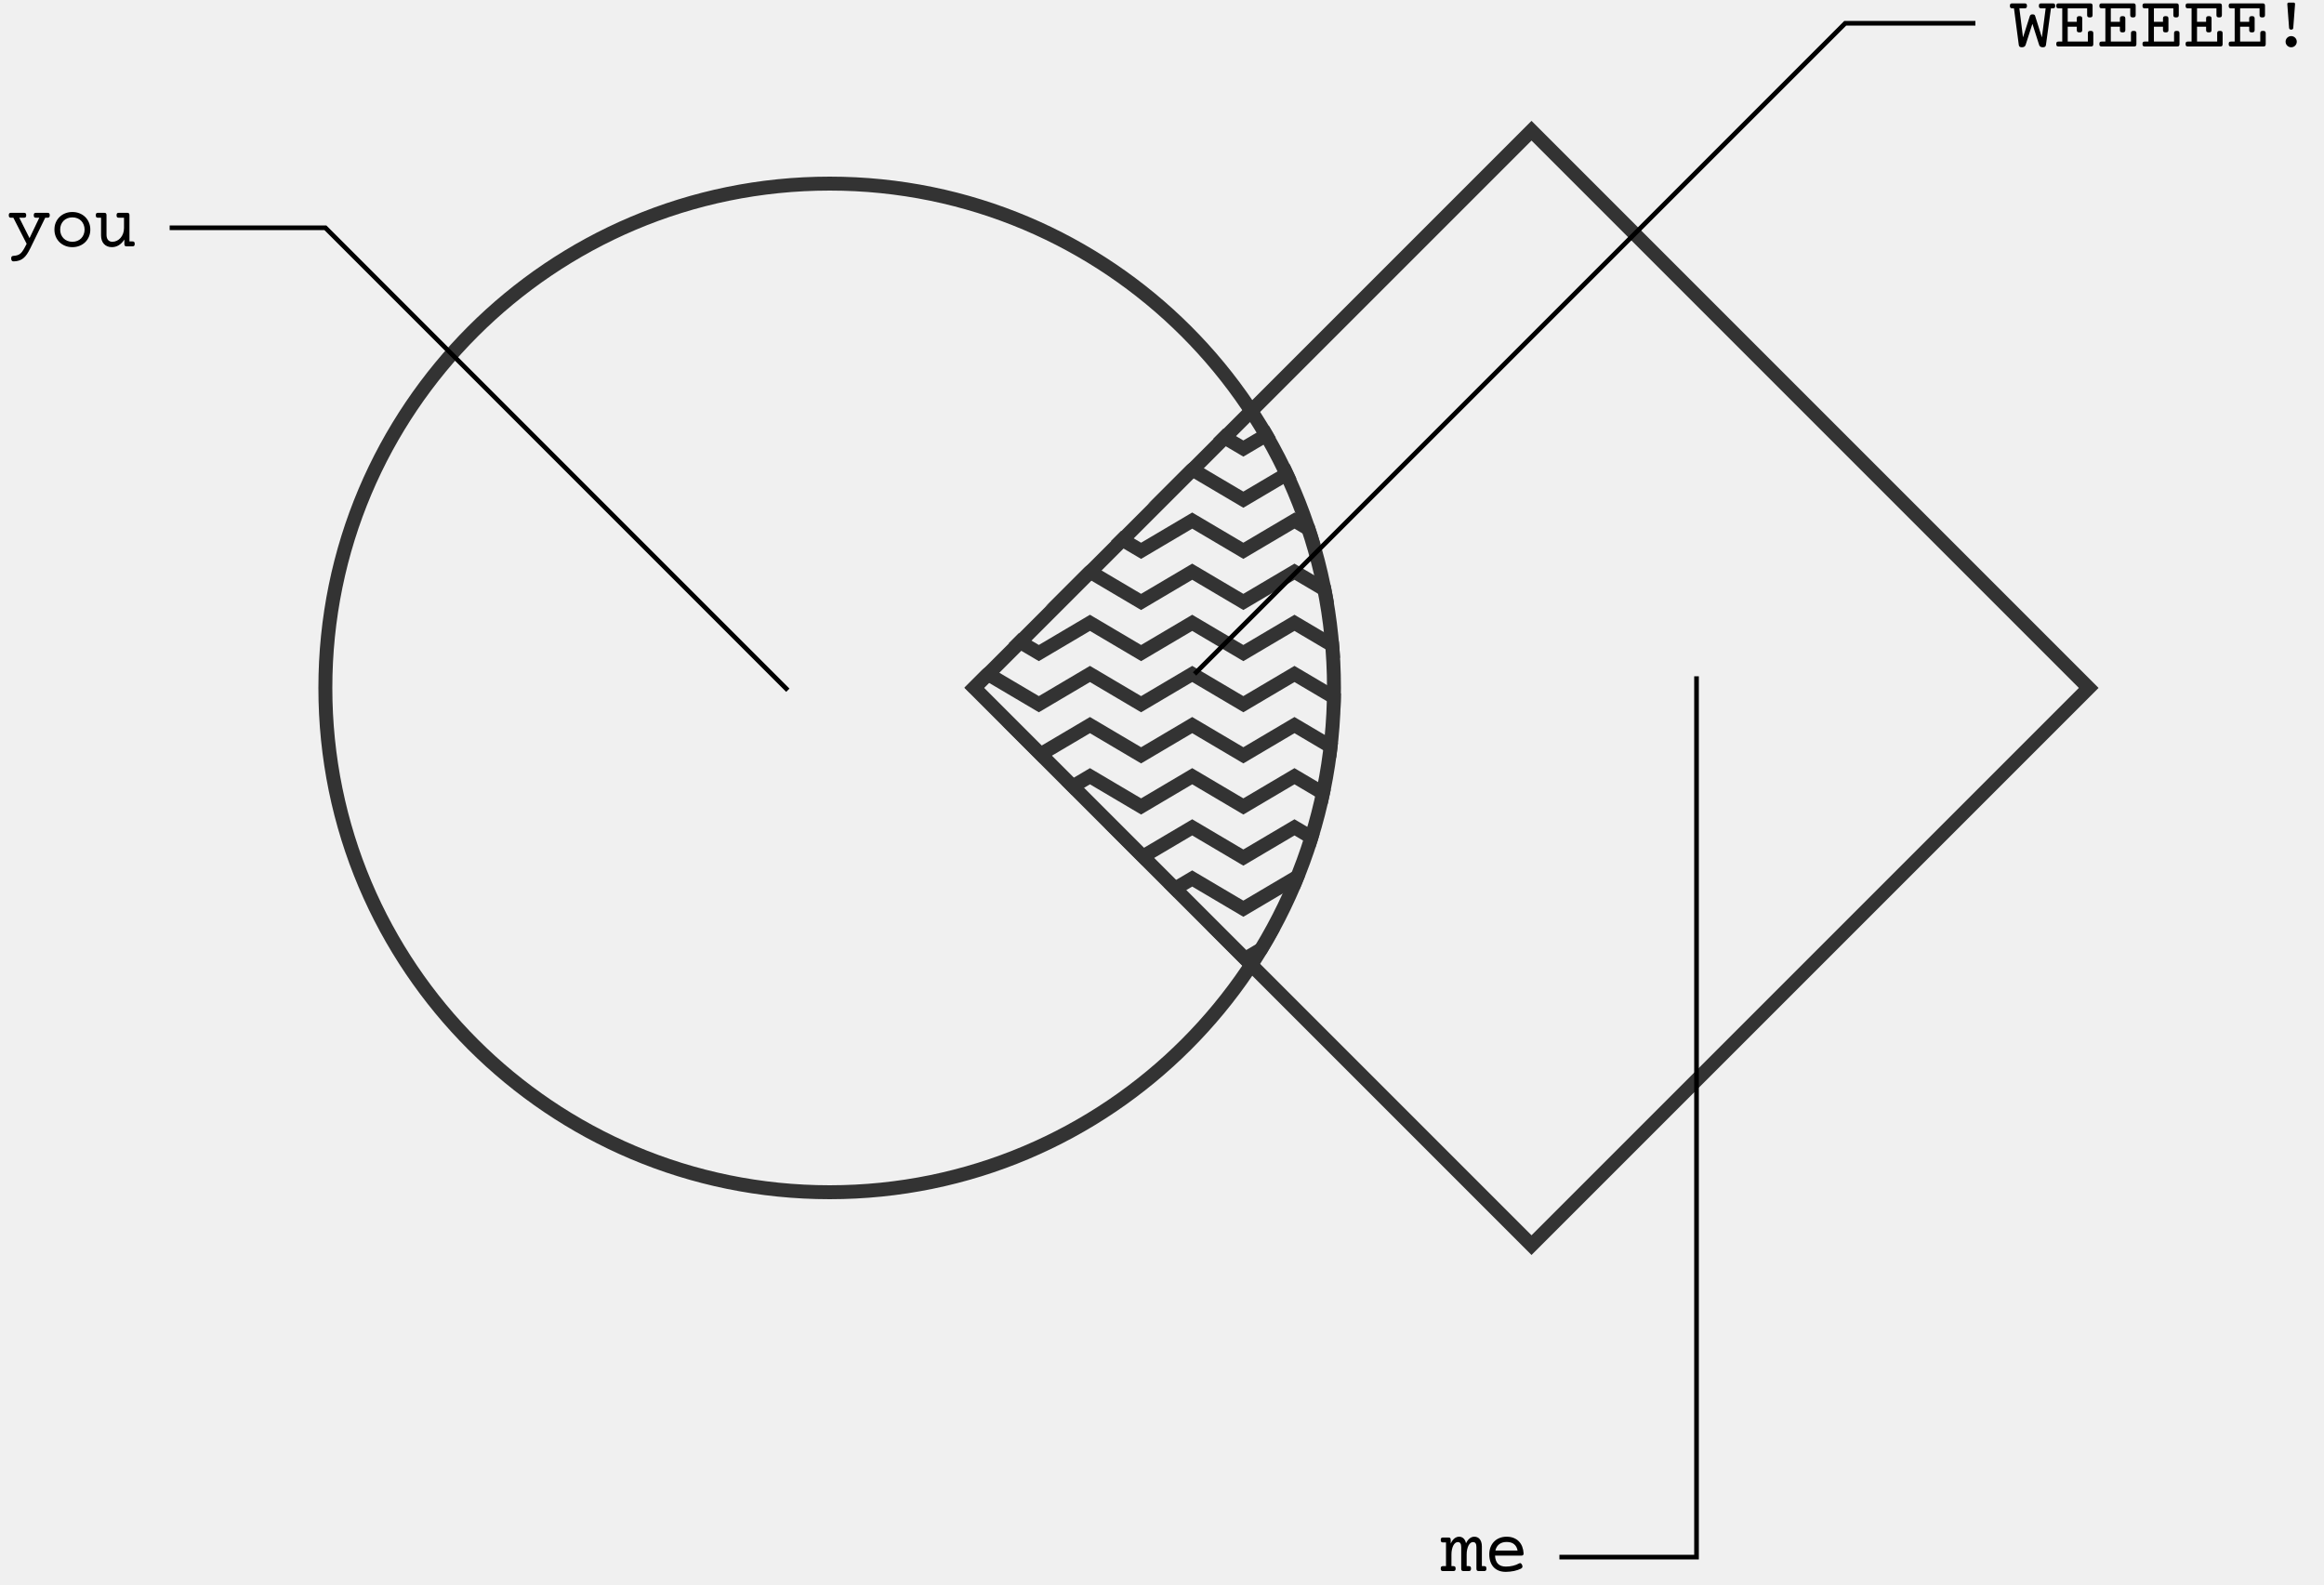
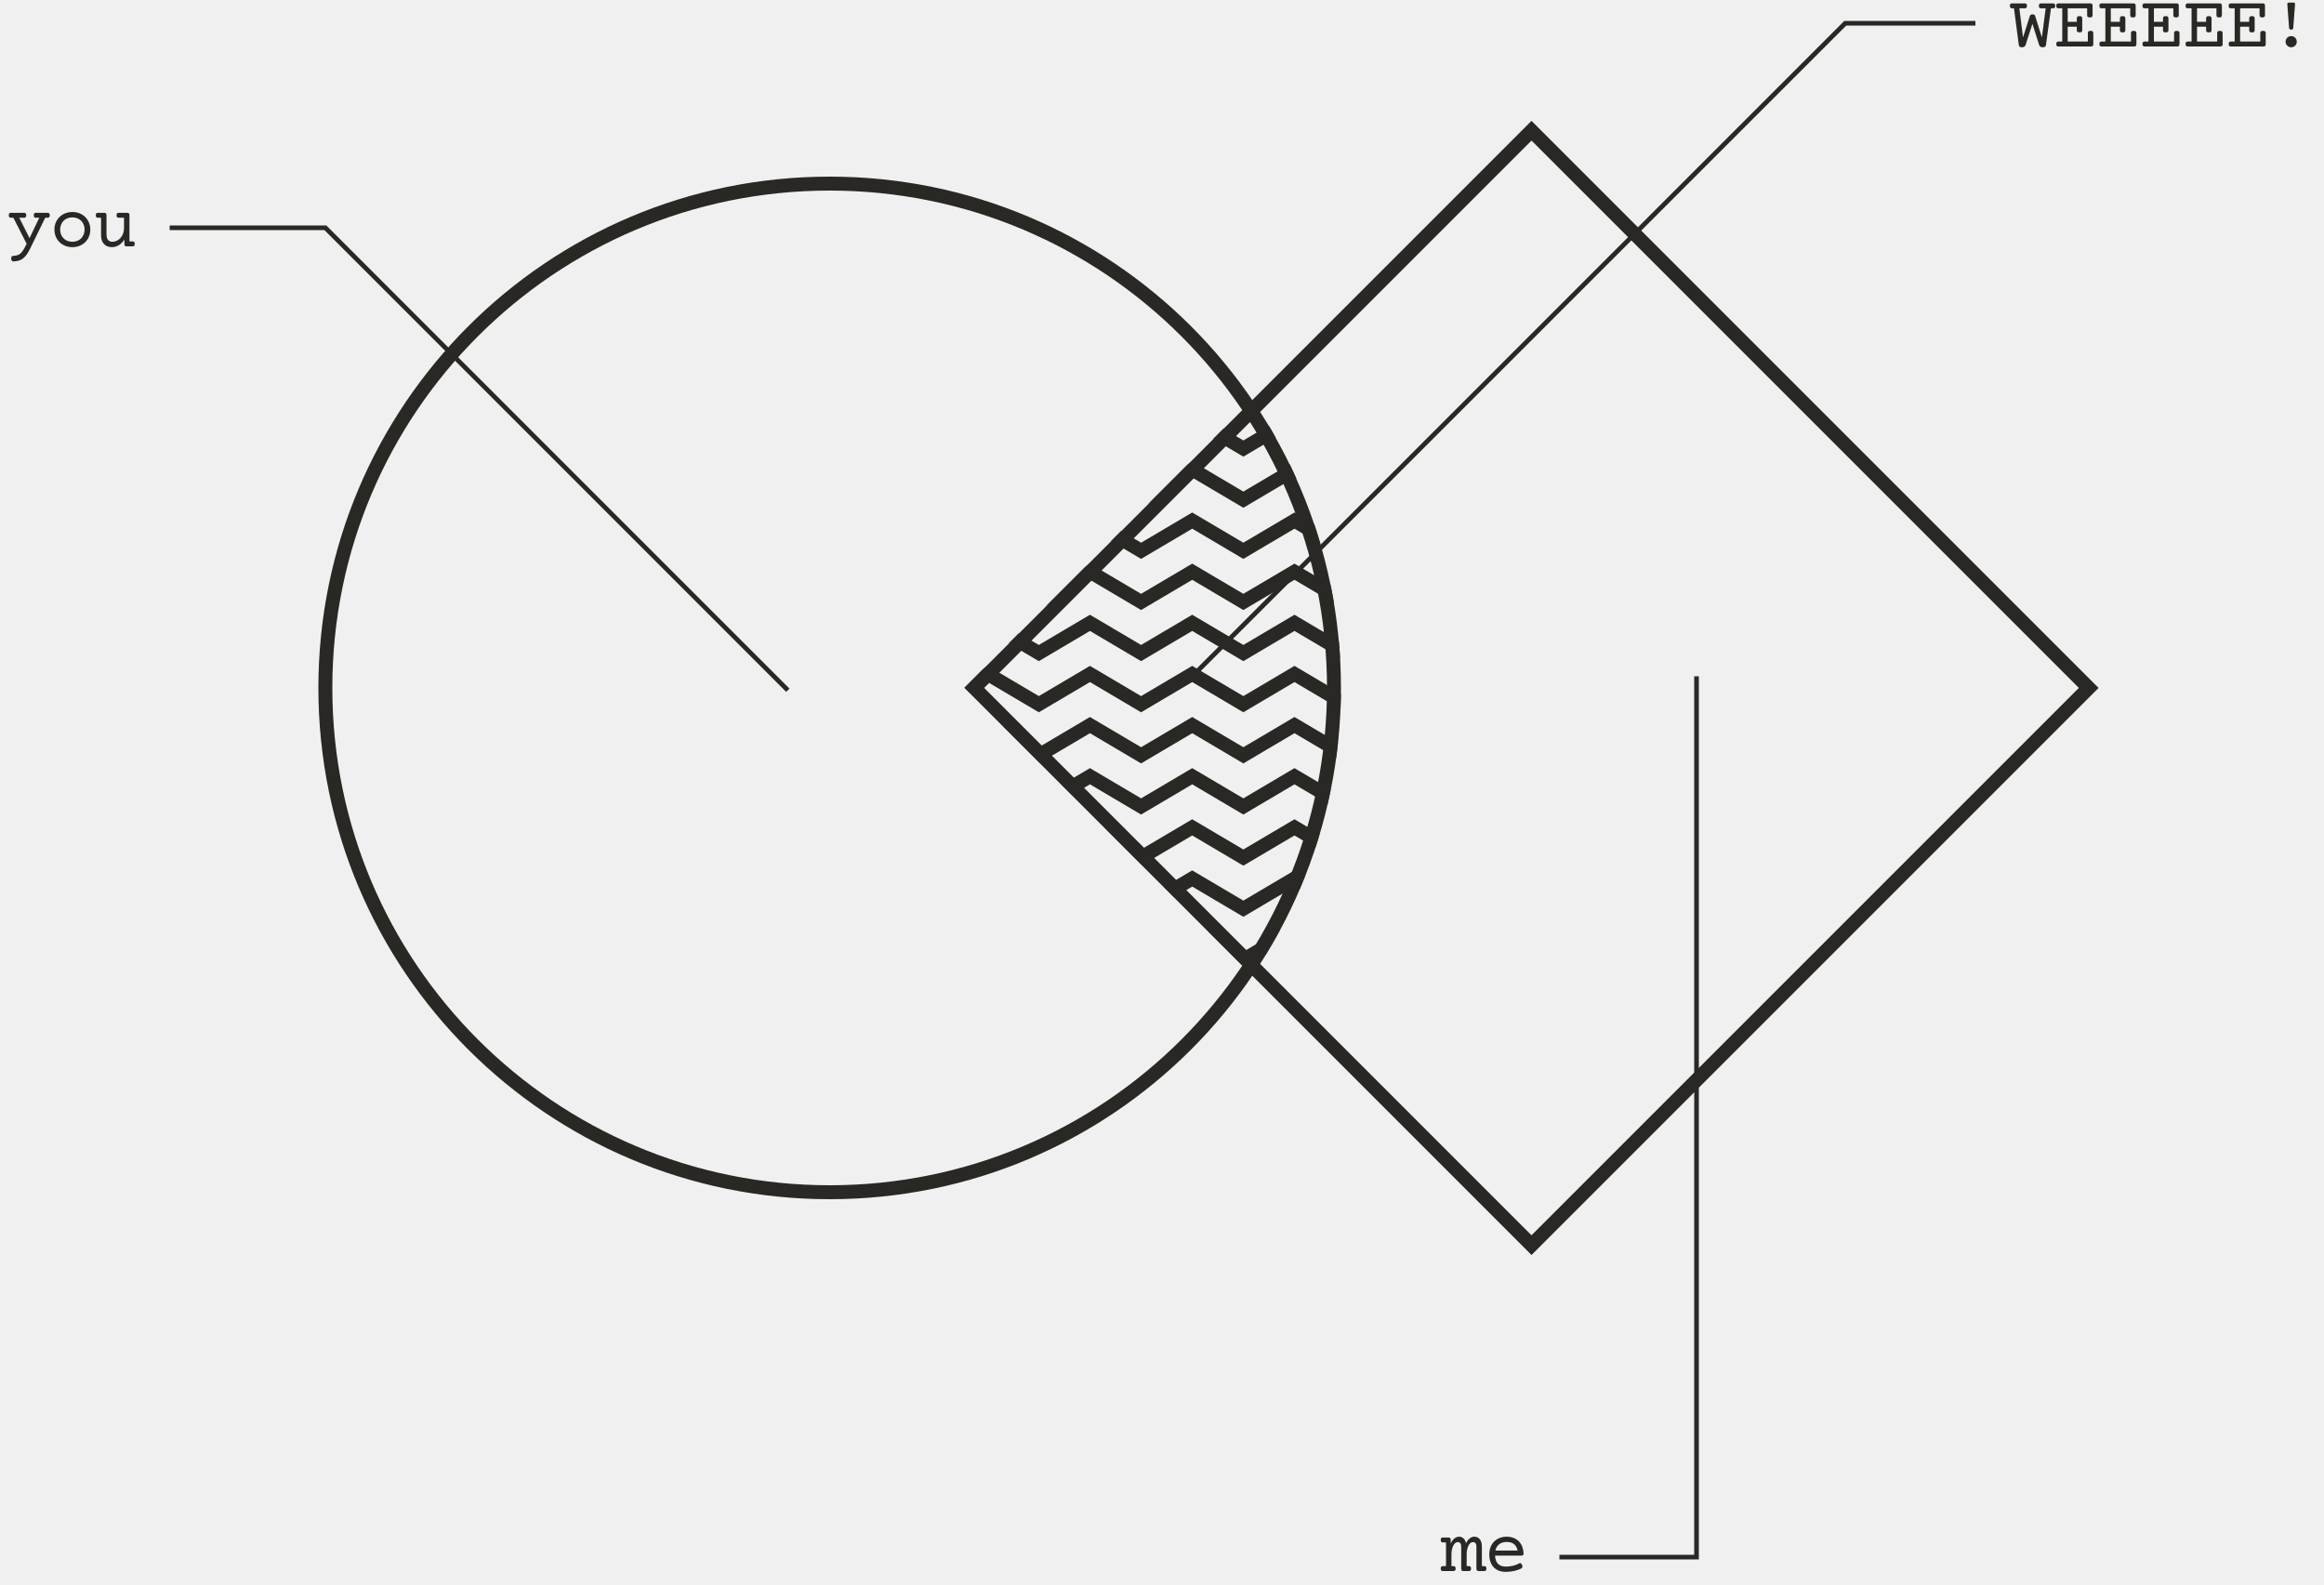
<svg xmlns="http://www.w3.org/2000/svg" width="500" height="341" viewBox="0 0 500 341" fill="none">
-   <circle cx="178.5" cy="148" r="108.5" stroke="#333333" stroke-width="3" />
-   <path d="M10.211 45.781C10.388 45.781 10.513 45.82 10.586 45.898C10.664 45.977 10.703 46.115 10.703 46.312C10.703 46.51 10.664 46.648 10.586 46.727C10.513 46.805 10.388 46.844 10.211 46.844H9.727L6.531 53.391C6.281 53.901 6.036 54.333 5.797 54.688C5.557 55.042 5.299 55.331 5.023 55.555C4.747 55.779 4.443 55.943 4.109 56.047C3.781 56.156 3.404 56.219 2.977 56.234C2.826 56.24 2.698 56.206 2.594 56.133C2.495 56.06 2.435 55.919 2.414 55.711C2.393 55.482 2.419 55.318 2.492 55.219C2.57 55.12 2.68 55.065 2.82 55.055C3.18 55.034 3.484 54.984 3.734 54.906C3.99 54.833 4.221 54.703 4.43 54.516C4.638 54.328 4.841 54.068 5.039 53.734C5.242 53.406 5.474 52.979 5.734 52.453L2.875 46.844H2.383C2.206 46.844 2.078 46.805 2 46.727C1.927 46.648 1.891 46.51 1.891 46.312C1.891 46.115 1.927 45.977 2 45.898C2.078 45.82 2.206 45.781 2.383 45.781H5.148C5.326 45.781 5.451 45.82 5.523 45.898C5.602 45.977 5.641 46.115 5.641 46.312C5.641 46.51 5.602 46.648 5.523 46.727C5.451 46.805 5.326 46.844 5.148 46.844H4.148L6.352 51.234L8.453 46.844H7.758C7.581 46.844 7.453 46.805 7.375 46.727C7.302 46.648 7.266 46.51 7.266 46.312C7.266 46.115 7.302 45.977 7.375 45.898C7.453 45.82 7.581 45.781 7.758 45.781H10.211ZM11.711 49.391C11.711 48.839 11.808 48.333 12 47.875C12.198 47.411 12.469 47.013 12.813 46.68C13.157 46.341 13.563 46.078 14.032 45.891C14.505 45.703 15.018 45.609 15.571 45.609C16.123 45.609 16.633 45.703 17.102 45.891C17.576 46.078 17.985 46.341 18.328 46.68C18.672 47.013 18.94 47.411 19.133 47.875C19.331 48.333 19.43 48.839 19.43 49.391C19.43 49.943 19.331 50.45 19.133 50.914C18.94 51.372 18.672 51.771 18.328 52.109C17.985 52.443 17.576 52.703 17.102 52.891C16.633 53.078 16.123 53.172 15.571 53.172C15.018 53.172 14.505 53.078 14.032 52.891C13.563 52.703 13.157 52.443 12.813 52.109C12.469 51.771 12.198 51.372 12 50.914C11.808 50.45 11.711 49.943 11.711 49.391ZM12.946 49.391C12.946 49.771 13.008 50.122 13.133 50.445C13.263 50.763 13.443 51.039 13.672 51.273C13.901 51.508 14.177 51.69 14.5 51.82C14.823 51.95 15.18 52.016 15.571 52.016C15.961 52.016 16.318 51.95 16.641 51.82C16.964 51.69 17.24 51.508 17.469 51.273C17.698 51.039 17.875 50.763 18 50.445C18.131 50.122 18.196 49.771 18.196 49.391C18.196 49.01 18.131 48.661 18 48.344C17.875 48.021 17.698 47.742 17.469 47.508C17.24 47.273 16.964 47.091 16.641 46.961C16.318 46.831 15.961 46.766 15.571 46.766C15.18 46.766 14.823 46.831 14.5 46.961C14.177 47.091 13.901 47.273 13.672 47.508C13.443 47.742 13.263 48.021 13.133 48.344C13.008 48.661 12.946 49.01 12.946 49.391ZM28.493 51.938C28.67 51.938 28.795 51.977 28.868 52.055C28.946 52.133 28.985 52.271 28.985 52.469C28.985 52.667 28.946 52.805 28.868 52.883C28.795 52.961 28.67 53 28.493 53H27.251C27.073 53 26.946 52.964 26.868 52.891C26.795 52.812 26.758 52.675 26.758 52.477V51.531C26.415 52.068 26.014 52.477 25.555 52.758C25.097 53.034 24.6 53.172 24.063 53.172C23.704 53.172 23.381 53.112 23.094 52.992C22.808 52.872 22.563 52.703 22.36 52.484C22.162 52.266 22.008 52 21.899 51.688C21.795 51.37 21.743 51.016 21.743 50.625V46.844H21.102C20.925 46.844 20.797 46.805 20.719 46.727C20.646 46.648 20.61 46.51 20.61 46.312C20.61 46.115 20.646 45.977 20.719 45.898C20.797 45.82 20.925 45.781 21.102 45.781H22.422C22.6 45.781 22.725 45.82 22.797 45.898C22.876 45.977 22.915 46.115 22.915 46.312V50.508C22.915 50.732 22.941 50.938 22.993 51.125C23.045 51.307 23.123 51.466 23.227 51.602C23.331 51.732 23.462 51.833 23.618 51.906C23.779 51.979 23.967 52.016 24.18 52.016C24.514 52.016 24.831 51.943 25.133 51.797C25.436 51.651 25.701 51.448 25.93 51.188C26.16 50.927 26.342 50.617 26.477 50.258C26.613 49.898 26.68 49.505 26.68 49.078V46.844H25.571C25.394 46.844 25.266 46.805 25.188 46.727C25.115 46.648 25.079 46.51 25.079 46.312C25.079 46.115 25.115 45.977 25.188 45.898C25.266 45.82 25.394 45.781 25.571 45.781H27.36C27.537 45.781 27.662 45.82 27.735 45.898C27.813 45.977 27.852 46.115 27.852 46.312V51.938H28.493Z" fill="black" />
-   <path d="M312.117 332.086C312.346 331.581 312.617 331.208 312.93 330.969C313.242 330.729 313.578 330.609 313.938 330.609C314.109 330.609 314.271 330.638 314.422 330.695C314.578 330.753 314.721 330.841 314.852 330.961C314.982 331.076 315.094 331.221 315.188 331.398C315.286 331.576 315.359 331.784 315.406 332.023C315.641 331.544 315.909 331.19 316.211 330.961C316.513 330.727 316.844 330.609 317.203 330.609C317.427 330.609 317.635 330.651 317.828 330.734C318.026 330.818 318.198 330.945 318.344 331.117C318.49 331.289 318.604 331.508 318.688 331.773C318.776 332.034 318.82 332.344 318.82 332.703V336.938H319.305C319.482 336.938 319.607 336.977 319.68 337.055C319.758 337.133 319.797 337.271 319.797 337.469C319.797 337.667 319.758 337.805 319.68 337.883C319.607 337.961 319.482 338 319.305 338H318.141C317.964 338 317.836 337.961 317.758 337.883C317.685 337.805 317.648 337.667 317.648 337.469V332.844C317.648 332.495 317.591 332.229 317.477 332.047C317.362 331.859 317.172 331.766 316.906 331.766C316.719 331.766 316.542 331.831 316.375 331.961C316.214 332.091 316.07 332.273 315.945 332.508C315.826 332.742 315.729 333.023 315.656 333.352C315.583 333.674 315.547 334.034 315.547 334.43V336.938H315.992C316.169 336.938 316.294 336.977 316.367 337.055C316.445 337.133 316.484 337.271 316.484 337.469C316.484 337.667 316.445 337.805 316.367 337.883C316.294 337.961 316.169 338 315.992 338H314.867C314.69 338 314.562 337.961 314.484 337.883C314.411 337.805 314.375 337.667 314.375 337.469V332.844C314.375 332.495 314.318 332.229 314.203 332.047C314.089 331.859 313.898 331.766 313.633 331.766C313.445 331.766 313.268 331.831 313.102 331.961C312.94 332.091 312.797 332.273 312.672 332.508C312.552 332.742 312.456 333.023 312.383 333.352C312.31 333.674 312.273 334.034 312.273 334.43V336.938H312.68C312.857 336.938 312.982 336.977 313.055 337.055C313.133 337.133 313.172 337.271 313.172 337.469C313.172 337.667 313.133 337.805 313.055 337.883C312.982 337.961 312.857 338 312.68 338H310.461C310.284 338 310.156 337.961 310.078 337.883C310.005 337.805 309.969 337.667 309.969 337.469C309.969 337.271 310.005 337.133 310.078 337.055C310.156 336.977 310.284 336.938 310.461 336.938H311.102V331.844H310.461C310.284 331.844 310.156 331.805 310.078 331.727C310.005 331.648 309.969 331.51 309.969 331.312C309.969 331.115 310.005 330.977 310.078 330.898C310.156 330.82 310.284 330.781 310.461 330.781H311.625C311.802 330.781 311.927 330.82 312 330.898C312.078 330.977 312.117 331.115 312.117 331.312V332.086ZM321.649 334.68C321.69 335.466 321.907 336.057 322.297 336.453C322.693 336.844 323.256 337.039 323.985 337.039C324.511 337.039 325.021 336.979 325.516 336.859C326.011 336.74 326.438 336.576 326.797 336.367C326.964 336.273 327.102 336.266 327.211 336.344C327.326 336.422 327.417 336.544 327.485 336.711C327.558 336.878 327.573 337.029 327.532 337.164C327.49 337.294 327.383 337.404 327.211 337.492C327.008 337.591 326.782 337.682 326.532 337.766C326.287 337.849 326.024 337.922 325.743 337.984C325.466 338.042 325.18 338.086 324.883 338.117C324.586 338.154 324.287 338.172 323.985 338.172C323.412 338.172 322.904 338.086 322.461 337.914C322.019 337.737 321.646 337.487 321.344 337.164C321.042 336.836 320.81 336.44 320.649 335.977C320.493 335.508 320.414 334.979 320.414 334.391C320.414 333.823 320.506 333.307 320.688 332.844C320.875 332.375 321.133 331.977 321.461 331.648C321.789 331.315 322.18 331.06 322.633 330.883C323.091 330.701 323.594 330.609 324.141 330.609C324.719 330.609 325.229 330.701 325.672 330.883C326.115 331.06 326.487 331.307 326.789 331.625C327.097 331.943 327.334 332.32 327.5 332.758C327.667 333.195 327.766 333.674 327.797 334.195C327.797 334.372 327.758 334.497 327.68 334.57C327.607 334.643 327.482 334.68 327.305 334.68H321.649ZM324.141 331.742C323.49 331.742 322.956 331.906 322.539 332.234C322.128 332.557 321.857 333.008 321.727 333.586H326.5C326.391 332.997 326.144 332.544 325.758 332.227C325.373 331.904 324.834 331.742 324.141 331.742Z" fill="black" />
-   <path d="M432.914 1.789C432.737 1.789 432.609 1.75 432.531 1.672C432.458 1.594 432.422 1.456 432.422 1.258C432.422 1.06 432.458 0.922 432.531 0.844C432.609 0.766 432.737 0.727 432.914 0.727H435.602C435.779 0.727 435.904 0.766 435.977 0.844C436.055 0.922 436.094 1.06 436.094 1.258C436.094 1.456 436.055 1.594 435.977 1.672C435.904 1.75 435.779 1.789 435.602 1.789H434.461L435.242 8.047L436.711 3.453C436.742 3.349 436.802 3.263 436.891 3.195C436.979 3.122 437.107 3.086 437.273 3.086C437.445 3.086 437.576 3.112 437.664 3.164C437.753 3.216 437.812 3.294 437.844 3.398L439.305 8.047L440.117 1.789H439.148C438.971 1.789 438.844 1.75 438.766 1.672C438.693 1.594 438.656 1.456 438.656 1.258C438.656 1.06 438.693 0.922 438.766 0.844C438.844 0.766 438.971 0.727 439.148 0.727H441.68C441.857 0.727 441.982 0.766 442.055 0.844C442.133 0.922 442.172 1.06 442.172 1.258C442.172 1.456 442.133 1.594 442.055 1.672C441.982 1.75 441.857 1.789 441.68 1.789H441.258L440.18 9.664C440.154 9.857 440.083 9.99 439.969 10.062C439.859 10.135 439.706 10.172 439.508 10.172C439.31 10.172 439.141 10.133 439 10.055C438.865 9.977 438.768 9.846 438.711 9.664L437.266 5.125L435.805 9.664C435.747 9.846 435.646 9.977 435.5 10.055C435.359 10.133 435.19 10.172 434.992 10.172C434.794 10.172 434.641 10.133 434.531 10.055C434.427 9.982 434.362 9.852 434.336 9.664L433.297 1.789H432.914ZM443.688 1.789H442.891C442.714 1.789 442.586 1.75 442.508 1.672C442.435 1.594 442.399 1.456 442.399 1.258C442.399 1.06 442.435 0.922 442.508 0.844C442.586 0.766 442.714 0.727 442.891 0.727H449.719C449.896 0.727 450.021 0.766 450.094 0.844C450.172 0.922 450.211 1.06 450.211 1.258V3.242C450.211 3.424 450.167 3.555 450.078 3.633C449.995 3.711 449.844 3.75 449.625 3.75C449.407 3.75 449.253 3.711 449.164 3.633C449.081 3.555 449.039 3.424 449.039 3.242V1.789H444.86V4.688H446.813V3.977C446.813 3.794 446.854 3.664 446.938 3.586C447.026 3.508 447.18 3.469 447.399 3.469C447.618 3.469 447.769 3.508 447.852 3.586C447.94 3.664 447.985 3.794 447.985 3.977V6.461C447.985 6.643 447.94 6.773 447.852 6.852C447.769 6.93 447.618 6.969 447.399 6.969C447.18 6.969 447.026 6.93 446.938 6.852C446.854 6.773 446.813 6.643 446.813 6.461V5.75H444.86V8.938H449.196V7.148C449.196 6.966 449.237 6.836 449.321 6.758C449.409 6.68 449.563 6.641 449.782 6.641C450 6.641 450.151 6.68 450.235 6.758C450.323 6.836 450.368 6.966 450.368 7.148V9.469C450.368 9.667 450.328 9.805 450.25 9.883C450.177 9.961 450.052 10 449.875 10H442.891C442.714 10 442.586 9.961 442.508 9.883C442.435 9.805 442.399 9.667 442.399 9.469C442.399 9.271 442.435 9.133 442.508 9.055C442.586 8.977 442.714 8.938 442.891 8.938H443.688V1.789ZM452.962 1.789H452.165C451.988 1.789 451.86 1.75 451.782 1.672C451.709 1.594 451.673 1.456 451.673 1.258C451.673 1.06 451.709 0.922 451.782 0.844C451.86 0.766 451.988 0.727 452.165 0.727H458.993C459.17 0.727 459.295 0.766 459.368 0.844C459.446 0.922 459.485 1.06 459.485 1.258V3.242C459.485 3.424 459.441 3.555 459.352 3.633C459.269 3.711 459.118 3.75 458.899 3.75C458.68 3.75 458.527 3.711 458.438 3.633C458.355 3.555 458.313 3.424 458.313 3.242V1.789H454.133V4.688H456.087V3.977C456.087 3.794 456.128 3.664 456.212 3.586C456.3 3.508 456.454 3.469 456.673 3.469C456.891 3.469 457.042 3.508 457.126 3.586C457.214 3.664 457.258 3.794 457.258 3.977V6.461C457.258 6.643 457.214 6.773 457.126 6.852C457.042 6.93 456.891 6.969 456.673 6.969C456.454 6.969 456.3 6.93 456.212 6.852C456.128 6.773 456.087 6.643 456.087 6.461V5.75H454.133V8.938H458.469V7.148C458.469 6.966 458.511 6.836 458.594 6.758C458.683 6.68 458.837 6.641 459.055 6.641C459.274 6.641 459.425 6.68 459.508 6.758C459.597 6.836 459.641 6.966 459.641 7.148V9.469C459.641 9.667 459.602 9.805 459.524 9.883C459.451 9.961 459.326 10 459.149 10H452.165C451.988 10 451.86 9.961 451.782 9.883C451.709 9.805 451.673 9.667 451.673 9.469C451.673 9.271 451.709 9.133 451.782 9.055C451.86 8.977 451.988 8.938 452.165 8.938H452.962V1.789ZM462.235 1.789H461.438C461.261 1.789 461.134 1.75 461.056 1.672C460.983 1.594 460.946 1.456 460.946 1.258C460.946 1.06 460.983 0.922 461.056 0.844C461.134 0.766 461.261 0.727 461.438 0.727H468.267C468.444 0.727 468.569 0.766 468.642 0.844C468.72 0.922 468.759 1.06 468.759 1.258V3.242C468.759 3.424 468.714 3.555 468.626 3.633C468.543 3.711 468.392 3.75 468.173 3.75C467.954 3.75 467.8 3.711 467.712 3.633C467.629 3.555 467.587 3.424 467.587 3.242V1.789H463.407V4.688H465.36V3.977C465.36 3.794 465.402 3.664 465.485 3.586C465.574 3.508 465.728 3.469 465.946 3.469C466.165 3.469 466.316 3.508 466.399 3.586C466.488 3.664 466.532 3.794 466.532 3.977V6.461C466.532 6.643 466.488 6.773 466.399 6.852C466.316 6.93 466.165 6.969 465.946 6.969C465.728 6.969 465.574 6.93 465.485 6.852C465.402 6.773 465.36 6.643 465.36 6.461V5.75H463.407V8.938H467.743V7.148C467.743 6.966 467.785 6.836 467.868 6.758C467.957 6.68 468.11 6.641 468.329 6.641C468.548 6.641 468.699 6.68 468.782 6.758C468.871 6.836 468.915 6.966 468.915 7.148V9.469C468.915 9.667 468.876 9.805 468.798 9.883C468.725 9.961 468.6 10 468.423 10H461.438C461.261 10 461.134 9.961 461.056 9.883C460.983 9.805 460.946 9.667 460.946 9.469C460.946 9.271 460.983 9.133 461.056 9.055C461.134 8.977 461.261 8.938 461.438 8.938H462.235V1.789ZM471.509 1.789H470.712C470.535 1.789 470.408 1.75 470.329 1.672C470.256 1.594 470.22 1.456 470.22 1.258C470.22 1.06 470.256 0.922 470.329 0.844C470.408 0.766 470.535 0.727 470.712 0.727H477.54C477.717 0.727 477.842 0.766 477.915 0.844C477.993 0.922 478.033 1.06 478.033 1.258V3.242C478.033 3.424 477.988 3.555 477.9 3.633C477.816 3.711 477.665 3.75 477.447 3.75C477.228 3.75 477.074 3.711 476.986 3.633C476.902 3.555 476.861 3.424 476.861 3.242V1.789H472.681V4.688H474.634V3.977C474.634 3.794 474.676 3.664 474.759 3.586C474.848 3.508 475.001 3.469 475.22 3.469C475.439 3.469 475.59 3.508 475.673 3.586C475.762 3.664 475.806 3.794 475.806 3.977V6.461C475.806 6.643 475.762 6.773 475.673 6.852C475.59 6.93 475.439 6.969 475.22 6.969C475.001 6.969 474.848 6.93 474.759 6.852C474.676 6.773 474.634 6.643 474.634 6.461V5.75H472.681V8.938H477.017V7.148C477.017 6.966 477.059 6.836 477.142 6.758C477.23 6.68 477.384 6.641 477.603 6.641C477.822 6.641 477.973 6.68 478.056 6.758C478.144 6.836 478.189 6.966 478.189 7.148V9.469C478.189 9.667 478.15 9.805 478.072 9.883C477.999 9.961 477.874 10 477.697 10H470.712C470.535 10 470.408 9.961 470.329 9.883C470.256 9.805 470.22 9.667 470.22 9.469C470.22 9.271 470.256 9.133 470.329 9.055C470.408 8.977 470.535 8.938 470.712 8.938H471.509V1.789ZM480.783 1.789H479.986C479.809 1.789 479.681 1.75 479.603 1.672C479.53 1.594 479.494 1.456 479.494 1.258C479.494 1.06 479.53 0.922 479.603 0.844C479.681 0.766 479.809 0.727 479.986 0.727H486.814C486.991 0.727 487.116 0.766 487.189 0.844C487.267 0.922 487.306 1.06 487.306 1.258V3.242C487.306 3.424 487.262 3.555 487.173 3.633C487.09 3.711 486.939 3.75 486.72 3.75C486.502 3.75 486.348 3.711 486.259 3.633C486.176 3.555 486.134 3.424 486.134 3.242V1.789H481.955V4.688H483.908V3.977C483.908 3.794 483.949 3.664 484.033 3.586C484.121 3.508 484.275 3.469 484.494 3.469C484.713 3.469 484.864 3.508 484.947 3.586C485.035 3.664 485.08 3.794 485.08 3.977V6.461C485.08 6.643 485.035 6.773 484.947 6.852C484.864 6.93 484.713 6.969 484.494 6.969C484.275 6.969 484.121 6.93 484.033 6.852C483.949 6.773 483.908 6.643 483.908 6.461V5.75H481.955V8.938H486.291V7.148C486.291 6.966 486.332 6.836 486.416 6.758C486.504 6.68 486.658 6.641 486.877 6.641C487.095 6.641 487.246 6.68 487.33 6.758C487.418 6.836 487.463 6.966 487.463 7.148V9.469C487.463 9.667 487.423 9.805 487.345 9.883C487.272 9.961 487.147 10 486.97 10H479.986C479.809 10 479.681 9.961 479.603 9.883C479.53 9.805 479.494 9.667 479.494 9.469C479.494 9.271 479.53 9.133 479.603 9.055C479.681 8.977 479.809 8.938 479.986 8.938H480.783V1.789ZM493.447 0.555C493.682 0.555 493.788 0.685 493.768 0.945L493.385 6C493.369 6.25 493.221 6.375 492.939 6.375C492.804 6.375 492.697 6.344 492.619 6.281C492.541 6.214 492.497 6.12 492.486 6L492.111 0.945C492.09 0.685 492.197 0.555 492.432 0.555H493.447ZM491.736 8.969C491.736 8.802 491.768 8.646 491.83 8.5C491.893 8.354 491.978 8.227 492.088 8.117C492.197 8.008 492.325 7.922 492.471 7.859C492.616 7.797 492.773 7.766 492.939 7.766C493.106 7.766 493.262 7.797 493.408 7.859C493.554 7.922 493.682 8.008 493.791 8.117C493.9 8.227 493.986 8.354 494.049 8.5C494.111 8.646 494.143 8.802 494.143 8.969C494.143 9.135 494.111 9.292 494.049 9.438C493.986 9.583 493.9 9.711 493.791 9.82C493.682 9.93 493.554 10.016 493.408 10.078C493.262 10.141 493.106 10.172 492.939 10.172C492.773 10.172 492.616 10.141 492.471 10.078C492.325 10.016 492.197 9.93 492.088 9.82C491.978 9.711 491.893 9.583 491.83 9.438C491.768 9.292 491.736 9.135 491.736 8.969Z" fill="black" />
-   <rect x="209.621" y="148" width="169.534" height="169.534" transform="rotate(-45 209.621 148)" stroke="#333333" stroke-width="3" />
+   <circle cx="178.5" cy="148" r="108.5" stroke="#2A2824" stroke-width="3" />
+   <path d="M10.211 45.781C10.388 45.781 10.513 45.82 10.586 45.898C10.664 45.977 10.703 46.115 10.703 46.312C10.703 46.51 10.664 46.648 10.586 46.727C10.513 46.805 10.388 46.844 10.211 46.844H9.727L6.531 53.391C6.281 53.901 6.036 54.333 5.797 54.688C5.557 55.042 5.299 55.331 5.023 55.555C4.747 55.779 4.443 55.943 4.109 56.047C3.781 56.156 3.404 56.219 2.977 56.234C2.826 56.24 2.698 56.206 2.594 56.133C2.495 56.06 2.435 55.919 2.414 55.711C2.393 55.482 2.419 55.318 2.492 55.219C2.57 55.12 2.68 55.065 2.82 55.055C3.18 55.034 3.484 54.984 3.734 54.906C3.99 54.833 4.221 54.703 4.43 54.516C4.638 54.328 4.841 54.068 5.039 53.734C5.242 53.406 5.474 52.979 5.734 52.453L2.875 46.844H2.383C2.206 46.844 2.078 46.805 2 46.727C1.927 46.648 1.891 46.51 1.891 46.312C1.891 46.115 1.927 45.977 2 45.898C2.078 45.82 2.206 45.781 2.383 45.781H5.148C5.326 45.781 5.451 45.82 5.523 45.898C5.602 45.977 5.641 46.115 5.641 46.312C5.641 46.51 5.602 46.648 5.523 46.727C5.451 46.805 5.326 46.844 5.148 46.844H4.148L6.352 51.234L8.453 46.844H7.758C7.581 46.844 7.453 46.805 7.375 46.727C7.302 46.648 7.266 46.51 7.266 46.312C7.266 46.115 7.302 45.977 7.375 45.898C7.453 45.82 7.581 45.781 7.758 45.781H10.211ZM11.711 49.391C11.711 48.839 11.808 48.333 12 47.875C12.198 47.411 12.469 47.013 12.813 46.68C13.157 46.341 13.563 46.078 14.032 45.891C14.505 45.703 15.018 45.609 15.571 45.609C16.123 45.609 16.633 45.703 17.102 45.891C17.576 46.078 17.985 46.341 18.328 46.68C18.672 47.013 18.94 47.411 19.133 47.875C19.331 48.333 19.43 48.839 19.43 49.391C19.43 49.943 19.331 50.45 19.133 50.914C18.94 51.372 18.672 51.771 18.328 52.109C17.985 52.443 17.576 52.703 17.102 52.891C16.633 53.078 16.123 53.172 15.571 53.172C15.018 53.172 14.505 53.078 14.032 52.891C13.563 52.703 13.157 52.443 12.813 52.109C12.469 51.771 12.198 51.372 12 50.914C11.808 50.45 11.711 49.943 11.711 49.391ZM12.946 49.391C12.946 49.771 13.008 50.122 13.133 50.445C13.263 50.763 13.443 51.039 13.672 51.273C13.901 51.508 14.177 51.69 14.5 51.82C14.823 51.95 15.18 52.016 15.571 52.016C15.961 52.016 16.318 51.95 16.641 51.82C16.964 51.69 17.24 51.508 17.469 51.273C17.698 51.039 17.875 50.763 18 50.445C18.131 50.122 18.196 49.771 18.196 49.391C18.196 49.01 18.131 48.661 18 48.344C17.875 48.021 17.698 47.742 17.469 47.508C17.24 47.273 16.964 47.091 16.641 46.961C16.318 46.831 15.961 46.766 15.571 46.766C15.18 46.766 14.823 46.831 14.5 46.961C14.177 47.091 13.901 47.273 13.672 47.508C13.443 47.742 13.263 48.021 13.133 48.344C13.008 48.661 12.946 49.01 12.946 49.391ZM28.493 51.938C28.67 51.938 28.795 51.977 28.868 52.055C28.946 52.133 28.985 52.271 28.985 52.469C28.985 52.667 28.946 52.805 28.868 52.883C28.795 52.961 28.67 53 28.493 53H27.251C27.073 53 26.946 52.964 26.868 52.891C26.795 52.812 26.758 52.675 26.758 52.477V51.531C26.415 52.068 26.014 52.477 25.555 52.758C25.097 53.034 24.6 53.172 24.063 53.172C23.704 53.172 23.381 53.112 23.094 52.992C22.808 52.872 22.563 52.703 22.36 52.484C22.162 52.266 22.008 52 21.899 51.688C21.795 51.37 21.743 51.016 21.743 50.625V46.844H21.102C20.925 46.844 20.797 46.805 20.719 46.727C20.646 46.648 20.61 46.51 20.61 46.312C20.61 46.115 20.646 45.977 20.719 45.898C20.797 45.82 20.925 45.781 21.102 45.781H22.422C22.6 45.781 22.725 45.82 22.797 45.898C22.876 45.977 22.915 46.115 22.915 46.312V50.508C22.915 50.732 22.941 50.938 22.993 51.125C23.045 51.307 23.123 51.466 23.227 51.602C23.331 51.732 23.462 51.833 23.618 51.906C23.779 51.979 23.967 52.016 24.18 52.016C24.514 52.016 24.831 51.943 25.133 51.797C25.436 51.651 25.701 51.448 25.93 51.188C26.16 50.927 26.342 50.617 26.477 50.258C26.613 49.898 26.68 49.505 26.68 49.078V46.844H25.571C25.394 46.844 25.266 46.805 25.188 46.727C25.115 46.648 25.079 46.51 25.079 46.312C25.079 46.115 25.115 45.977 25.188 45.898C25.266 45.82 25.394 45.781 25.571 45.781H27.36C27.537 45.781 27.662 45.82 27.735 45.898C27.813 45.977 27.852 46.115 27.852 46.312V51.938H28.493Z" fill="#2A2824" />
+   <path d="M312.117 332.086C312.346 331.581 312.617 331.208 312.93 330.969C313.242 330.729 313.578 330.609 313.938 330.609C314.109 330.609 314.271 330.638 314.422 330.695C314.578 330.753 314.721 330.841 314.852 330.961C314.982 331.076 315.094 331.221 315.188 331.398C315.286 331.576 315.359 331.784 315.406 332.023C315.641 331.544 315.909 331.19 316.211 330.961C316.513 330.727 316.844 330.609 317.203 330.609C317.427 330.609 317.635 330.651 317.828 330.734C318.026 330.818 318.198 330.945 318.344 331.117C318.49 331.289 318.604 331.508 318.688 331.773C318.776 332.034 318.82 332.344 318.82 332.703V336.938H319.305C319.482 336.938 319.607 336.977 319.68 337.055C319.758 337.133 319.797 337.271 319.797 337.469C319.797 337.667 319.758 337.805 319.68 337.883C319.607 337.961 319.482 338 319.305 338H318.141C317.964 338 317.836 337.961 317.758 337.883C317.685 337.805 317.648 337.667 317.648 337.469V332.844C317.648 332.495 317.591 332.229 317.477 332.047C317.362 331.859 317.172 331.766 316.906 331.766C316.719 331.766 316.542 331.831 316.375 331.961C316.214 332.091 316.07 332.273 315.945 332.508C315.826 332.742 315.729 333.023 315.656 333.352C315.583 333.674 315.547 334.034 315.547 334.43V336.938H315.992C316.169 336.938 316.294 336.977 316.367 337.055C316.445 337.133 316.484 337.271 316.484 337.469C316.484 337.667 316.445 337.805 316.367 337.883C316.294 337.961 316.169 338 315.992 338H314.867C314.69 338 314.562 337.961 314.484 337.883C314.411 337.805 314.375 337.667 314.375 337.469V332.844C314.375 332.495 314.318 332.229 314.203 332.047C314.089 331.859 313.898 331.766 313.633 331.766C313.445 331.766 313.268 331.831 313.102 331.961C312.94 332.091 312.797 332.273 312.672 332.508C312.552 332.742 312.456 333.023 312.383 333.352C312.31 333.674 312.273 334.034 312.273 334.43V336.938H312.68C312.857 336.938 312.982 336.977 313.055 337.055C313.133 337.133 313.172 337.271 313.172 337.469C313.172 337.667 313.133 337.805 313.055 337.883C312.982 337.961 312.857 338 312.68 338H310.461C310.284 338 310.156 337.961 310.078 337.883C310.005 337.805 309.969 337.667 309.969 337.469C309.969 337.271 310.005 337.133 310.078 337.055C310.156 336.977 310.284 336.938 310.461 336.938H311.102V331.844H310.461C310.284 331.844 310.156 331.805 310.078 331.727C310.005 331.648 309.969 331.51 309.969 331.312C309.969 331.115 310.005 330.977 310.078 330.898C310.156 330.82 310.284 330.781 310.461 330.781H311.625C311.802 330.781 311.927 330.82 312 330.898C312.078 330.977 312.117 331.115 312.117 331.312V332.086ZM321.649 334.68C321.69 335.466 321.907 336.057 322.297 336.453C322.693 336.844 323.256 337.039 323.985 337.039C324.511 337.039 325.021 336.979 325.516 336.859C326.011 336.74 326.438 336.576 326.797 336.367C326.964 336.273 327.102 336.266 327.211 336.344C327.326 336.422 327.417 336.544 327.485 336.711C327.558 336.878 327.573 337.029 327.532 337.164C327.49 337.294 327.383 337.404 327.211 337.492C327.008 337.591 326.782 337.682 326.532 337.766C326.287 337.849 326.024 337.922 325.743 337.984C325.466 338.042 325.18 338.086 324.883 338.117C324.586 338.154 324.287 338.172 323.985 338.172C323.412 338.172 322.904 338.086 322.461 337.914C322.019 337.737 321.646 337.487 321.344 337.164C321.042 336.836 320.81 336.44 320.649 335.977C320.493 335.508 320.414 334.979 320.414 334.391C320.414 333.823 320.506 333.307 320.688 332.844C320.875 332.375 321.133 331.977 321.461 331.648C321.789 331.315 322.18 331.06 322.633 330.883C323.091 330.701 323.594 330.609 324.141 330.609C324.719 330.609 325.229 330.701 325.672 330.883C326.115 331.06 326.487 331.307 326.789 331.625C327.097 331.943 327.334 332.32 327.5 332.758C327.667 333.195 327.766 333.674 327.797 334.195C327.797 334.372 327.758 334.497 327.68 334.57C327.607 334.643 327.482 334.68 327.305 334.68H321.649ZM324.141 331.742C323.49 331.742 322.956 331.906 322.539 332.234C322.128 332.557 321.857 333.008 321.727 333.586H326.5C326.391 332.997 326.144 332.544 325.758 332.227C325.373 331.904 324.834 331.742 324.141 331.742Z" fill="#2A2824" />
+   <path d="M432.914 1.789C432.737 1.789 432.609 1.75 432.531 1.672C432.458 1.594 432.422 1.456 432.422 1.258C432.422 1.06 432.458 0.922 432.531 0.844C432.609 0.766 432.737 0.727 432.914 0.727H435.602C435.779 0.727 435.904 0.766 435.977 0.844C436.055 0.922 436.094 1.06 436.094 1.258C436.094 1.456 436.055 1.594 435.977 1.672C435.904 1.75 435.779 1.789 435.602 1.789H434.461L435.242 8.047L436.711 3.453C436.742 3.349 436.802 3.263 436.891 3.195C436.979 3.122 437.107 3.086 437.273 3.086C437.445 3.086 437.576 3.112 437.664 3.164C437.753 3.216 437.812 3.294 437.844 3.398L439.305 8.047L440.117 1.789H439.148C438.971 1.789 438.844 1.75 438.766 1.672C438.693 1.594 438.656 1.456 438.656 1.258C438.656 1.06 438.693 0.922 438.766 0.844C438.844 0.766 438.971 0.727 439.148 0.727H441.68C441.857 0.727 441.982 0.766 442.055 0.844C442.133 0.922 442.172 1.06 442.172 1.258C442.172 1.456 442.133 1.594 442.055 1.672C441.982 1.75 441.857 1.789 441.68 1.789H441.258L440.18 9.664C440.154 9.857 440.083 9.99 439.969 10.062C439.859 10.135 439.706 10.172 439.508 10.172C439.31 10.172 439.141 10.133 439 10.055C438.865 9.977 438.768 9.846 438.711 9.664L437.266 5.125L435.805 9.664C435.747 9.846 435.646 9.977 435.5 10.055C435.359 10.133 435.19 10.172 434.992 10.172C434.794 10.172 434.641 10.133 434.531 10.055C434.427 9.982 434.362 9.852 434.336 9.664L433.297 1.789H432.914ZM443.688 1.789H442.891C442.714 1.789 442.586 1.75 442.508 1.672C442.435 1.594 442.399 1.456 442.399 1.258C442.399 1.06 442.435 0.922 442.508 0.844C442.586 0.766 442.714 0.727 442.891 0.727H449.719C449.896 0.727 450.021 0.766 450.094 0.844C450.172 0.922 450.211 1.06 450.211 1.258V3.242C450.211 3.424 450.167 3.555 450.078 3.633C449.995 3.711 449.844 3.75 449.625 3.75C449.407 3.75 449.253 3.711 449.164 3.633C449.081 3.555 449.039 3.424 449.039 3.242V1.789H444.86V4.688H446.813V3.977C446.813 3.794 446.854 3.664 446.938 3.586C447.026 3.508 447.18 3.469 447.399 3.469C447.618 3.469 447.769 3.508 447.852 3.586C447.94 3.664 447.985 3.794 447.985 3.977V6.461C447.985 6.643 447.94 6.773 447.852 6.852C447.769 6.93 447.618 6.969 447.399 6.969C447.18 6.969 447.026 6.93 446.938 6.852C446.854 6.773 446.813 6.643 446.813 6.461V5.75H444.86V8.938H449.196V7.148C449.196 6.966 449.237 6.836 449.321 6.758C449.409 6.68 449.563 6.641 449.782 6.641C450 6.641 450.151 6.68 450.235 6.758C450.323 6.836 450.368 6.966 450.368 7.148V9.469C450.368 9.667 450.328 9.805 450.25 9.883C450.177 9.961 450.052 10 449.875 10H442.891C442.714 10 442.586 9.961 442.508 9.883C442.435 9.805 442.399 9.667 442.399 9.469C442.399 9.271 442.435 9.133 442.508 9.055C442.586 8.977 442.714 8.938 442.891 8.938H443.688V1.789ZM452.962 1.789H452.165C451.988 1.789 451.86 1.75 451.782 1.672C451.709 1.594 451.673 1.456 451.673 1.258C451.673 1.06 451.709 0.922 451.782 0.844C451.86 0.766 451.988 0.727 452.165 0.727H458.993C459.17 0.727 459.295 0.766 459.368 0.844C459.446 0.922 459.485 1.06 459.485 1.258V3.242C459.485 3.424 459.441 3.555 459.352 3.633C459.269 3.711 459.118 3.75 458.899 3.75C458.68 3.75 458.527 3.711 458.438 3.633C458.355 3.555 458.313 3.424 458.313 3.242V1.789H454.133V4.688H456.087V3.977C456.087 3.794 456.128 3.664 456.212 3.586C456.3 3.508 456.454 3.469 456.673 3.469C456.891 3.469 457.042 3.508 457.126 3.586C457.214 3.664 457.258 3.794 457.258 3.977V6.461C457.258 6.643 457.214 6.773 457.126 6.852C457.042 6.93 456.891 6.969 456.673 6.969C456.454 6.969 456.3 6.93 456.212 6.852C456.128 6.773 456.087 6.643 456.087 6.461V5.75H454.133V8.938H458.469V7.148C458.469 6.966 458.511 6.836 458.594 6.758C458.683 6.68 458.837 6.641 459.055 6.641C459.274 6.641 459.425 6.68 459.508 6.758C459.597 6.836 459.641 6.966 459.641 7.148V9.469C459.641 9.667 459.602 9.805 459.524 9.883C459.451 9.961 459.326 10 459.149 10H452.165C451.988 10 451.86 9.961 451.782 9.883C451.709 9.805 451.673 9.667 451.673 9.469C451.673 9.271 451.709 9.133 451.782 9.055C451.86 8.977 451.988 8.938 452.165 8.938H452.962V1.789ZM462.235 1.789H461.438C461.261 1.789 461.134 1.75 461.056 1.672C460.983 1.594 460.946 1.456 460.946 1.258C460.946 1.06 460.983 0.922 461.056 0.844C461.134 0.766 461.261 0.727 461.438 0.727H468.267C468.444 0.727 468.569 0.766 468.642 0.844C468.72 0.922 468.759 1.06 468.759 1.258V3.242C468.759 3.424 468.714 3.555 468.626 3.633C468.543 3.711 468.392 3.75 468.173 3.75C467.954 3.75 467.8 3.711 467.712 3.633C467.629 3.555 467.587 3.424 467.587 3.242V1.789H463.407V4.688H465.36V3.977C465.36 3.794 465.402 3.664 465.485 3.586C465.574 3.508 465.728 3.469 465.946 3.469C466.165 3.469 466.316 3.508 466.399 3.586C466.488 3.664 466.532 3.794 466.532 3.977V6.461C466.532 6.643 466.488 6.773 466.399 6.852C466.316 6.93 466.165 6.969 465.946 6.969C465.728 6.969 465.574 6.93 465.485 6.852C465.402 6.773 465.36 6.643 465.36 6.461V5.75H463.407V8.938H467.743V7.148C467.743 6.966 467.785 6.836 467.868 6.758C467.957 6.68 468.11 6.641 468.329 6.641C468.548 6.641 468.699 6.68 468.782 6.758C468.871 6.836 468.915 6.966 468.915 7.148V9.469C468.915 9.667 468.876 9.805 468.798 9.883C468.725 9.961 468.6 10 468.423 10H461.438C461.261 10 461.134 9.961 461.056 9.883C460.983 9.805 460.946 9.667 460.946 9.469C460.946 9.271 460.983 9.133 461.056 9.055C461.134 8.977 461.261 8.938 461.438 8.938H462.235V1.789ZM471.509 1.789H470.712C470.535 1.789 470.408 1.75 470.329 1.672C470.256 1.594 470.22 1.456 470.22 1.258C470.22 1.06 470.256 0.922 470.329 0.844C470.408 0.766 470.535 0.727 470.712 0.727H477.54C477.717 0.727 477.842 0.766 477.915 0.844C477.993 0.922 478.033 1.06 478.033 1.258V3.242C478.033 3.424 477.988 3.555 477.9 3.633C477.816 3.711 477.665 3.75 477.447 3.75C477.228 3.75 477.074 3.711 476.986 3.633C476.902 3.555 476.861 3.424 476.861 3.242V1.789H472.681V4.688H474.634V3.977C474.634 3.794 474.676 3.664 474.759 3.586C474.848 3.508 475.001 3.469 475.22 3.469C475.439 3.469 475.59 3.508 475.673 3.586C475.762 3.664 475.806 3.794 475.806 3.977V6.461C475.806 6.643 475.762 6.773 475.673 6.852C475.59 6.93 475.439 6.969 475.22 6.969C475.001 6.969 474.848 6.93 474.759 6.852C474.676 6.773 474.634 6.643 474.634 6.461V5.75H472.681V8.938H477.017V7.148C477.017 6.966 477.059 6.836 477.142 6.758C477.23 6.68 477.384 6.641 477.603 6.641C477.822 6.641 477.973 6.68 478.056 6.758C478.144 6.836 478.189 6.966 478.189 7.148V9.469C478.189 9.667 478.15 9.805 478.072 9.883C477.999 9.961 477.874 10 477.697 10H470.712C470.535 10 470.408 9.961 470.329 9.883C470.256 9.805 470.22 9.667 470.22 9.469C470.22 9.271 470.256 9.133 470.329 9.055C470.408 8.977 470.535 8.938 470.712 8.938H471.509V1.789ZM480.783 1.789H479.986C479.809 1.789 479.681 1.75 479.603 1.672C479.53 1.594 479.494 1.456 479.494 1.258C479.494 1.06 479.53 0.922 479.603 0.844C479.681 0.766 479.809 0.727 479.986 0.727H486.814C486.991 0.727 487.116 0.766 487.189 0.844C487.267 0.922 487.306 1.06 487.306 1.258V3.242C487.306 3.424 487.262 3.555 487.173 3.633C487.09 3.711 486.939 3.75 486.72 3.75C486.502 3.75 486.348 3.711 486.259 3.633C486.176 3.555 486.134 3.424 486.134 3.242V1.789H481.955V4.688H483.908V3.977C483.908 3.794 483.949 3.664 484.033 3.586C484.121 3.508 484.275 3.469 484.494 3.469C484.713 3.469 484.864 3.508 484.947 3.586C485.035 3.664 485.08 3.794 485.08 3.977V6.461C485.08 6.643 485.035 6.773 484.947 6.852C484.864 6.93 484.713 6.969 484.494 6.969C484.275 6.969 484.121 6.93 484.033 6.852C483.949 6.773 483.908 6.643 483.908 6.461V5.75H481.955V8.938H486.291V7.148C486.291 6.966 486.332 6.836 486.416 6.758C486.504 6.68 486.658 6.641 486.877 6.641C487.095 6.641 487.246 6.68 487.33 6.758C487.418 6.836 487.463 6.966 487.463 7.148V9.469C487.463 9.667 487.423 9.805 487.345 9.883C487.272 9.961 487.147 10 486.97 10H479.986C479.809 10 479.681 9.961 479.603 9.883C479.53 9.805 479.494 9.667 479.494 9.469C479.494 9.271 479.53 9.133 479.603 9.055C479.681 8.977 479.809 8.938 479.986 8.938H480.783V1.789ZM493.447 0.555C493.682 0.555 493.788 0.685 493.768 0.945L493.385 6C493.369 6.25 493.221 6.375 492.939 6.375C492.804 6.375 492.697 6.344 492.619 6.281C492.541 6.214 492.497 6.12 492.486 6L492.111 0.945C492.09 0.685 492.197 0.555 492.432 0.555H493.447ZM491.736 8.969C491.736 8.802 491.768 8.646 491.83 8.5C491.893 8.354 491.978 8.227 492.088 8.117C492.197 8.008 492.325 7.922 492.471 7.859C492.616 7.797 492.773 7.766 492.939 7.766C493.106 7.766 493.262 7.797 493.408 7.859C493.554 7.922 493.682 8.008 493.791 8.117C493.9 8.227 493.986 8.354 494.049 8.5C494.111 8.646 494.143 8.802 494.143 8.969C494.143 9.135 494.111 9.292 494.049 9.438C493.986 9.583 493.9 9.711 493.791 9.82C493.682 9.93 493.554 10.016 493.408 10.078C493.262 10.141 493.106 10.172 492.939 10.172C492.773 10.172 492.616 10.141 492.471 10.078C492.325 10.016 492.197 9.93 492.088 9.82C491.978 9.711 491.893 9.583 491.83 9.438C491.768 9.292 491.736 9.135 491.736 8.969Z" fill="#2A2824" />
+   <rect x="209.621" y="148" width="169.534" height="169.534" transform="rotate(-45 209.621 148)" stroke="#2A2824" stroke-width="3" />
  <mask id="mask0_282_787" style="mask-type:alpha" maskUnits="userSpaceOnUse" x="207" y="85" width="82" height="125">
    <path fill-rule="evenodd" clip-rule="evenodd" d="M269.426 86L207.5 147.926L269.426 209.852C281.462 192.213 288.5 170.891 288.5 147.926C288.5 124.96 281.462 103.639 269.426 86Z" fill="white" />
  </mask>
  <g mask="url(#mask0_282_787)">
-     <path d="M190.5 145L201.5 151.5L212.5 145L223.5 151.5L234.5 145L245.5 151.501L256.5 145L267.5 151.5L278.5 145L289.5 151.5L300.5 145L311.5 151.501L322.5 145.001" stroke="#333333" stroke-width="3" />
-     <path d="M190.5 156L201.5 162.5L212.5 156L223.5 162.5L234.5 156L245.5 162.501L256.5 156L267.5 162.5L278.5 156L289.5 162.5L300.5 156L311.5 162.501L322.5 156.001" stroke="#333333" stroke-width="3" />
-     <path d="M190.5 167L201.5 173.5L212.5 167L223.5 173.5L234.5 167L245.5 173.501L256.5 167L267.5 173.5L278.5 167L289.5 173.5L300.5 167L311.5 173.501L322.5 167.001" stroke="#333333" stroke-width="3" />
-     <path d="M190.5 178L201.5 184.5L212.5 178L223.5 184.5L234.5 178L245.5 184.501L256.5 178L267.5 184.5L278.5 178L289.5 184.5L300.5 178L311.5 184.501L322.5 178.001" stroke="#333333" stroke-width="3" />
-     <path d="M190.5 189L201.5 195.5L212.5 189L223.5 195.5L234.5 189L245.5 195.501L256.5 189L267.5 195.5L278.5 189L289.5 195.5L300.5 189L311.5 195.501L322.5 189.001" stroke="#333333" stroke-width="3" />
-     <path d="M190.5 200L201.5 206.5L212.5 200L223.5 206.5L234.5 200L245.5 206.501L256.5 200L267.5 206.5L278.5 200L289.5 206.5L300.5 200L311.5 206.501L322.5 200.001" stroke="#333333" stroke-width="3" />
-     <path d="M190.5 134L201.5 140.5L212.5 134L223.5 140.5L234.5 134L245.5 140.501L256.5 134L267.5 140.5L278.5 134L289.5 140.5L300.5 134L311.5 140.501L322.5 134.001" stroke="#333333" stroke-width="3" />
-     <path d="M190.5 123L201.5 129.5L212.5 123L223.5 129.5L234.5 123L245.5 129.501L256.5 123L267.5 129.5L278.5 123L289.5 129.5L300.5 123L311.5 129.501L322.5 123.001" stroke="#333333" stroke-width="3" />
-     <path d="M190.5 112L201.5 118.5L212.5 112L223.5 118.5L234.5 112L245.5 118.501L256.5 112L267.5 118.5L278.5 112L289.5 118.5L300.5 112L311.5 118.501L322.5 112.001" stroke="#333333" stroke-width="3" />
-     <path d="M190.5 101L201.5 107.5L212.5 101L223.5 107.5L234.5 101L245.5 107.501L256.5 101L267.5 107.5L278.5 101L289.5 107.5L300.5 101L311.5 107.501L322.5 101.001" stroke="#333333" stroke-width="3" />
-     <path d="M190.5 90L201.5 96.5L212.5 90L223.5 96.5L234.5 90L245.5 96.501L256.5 90.001L267.5 96.501L278.5 90L289.5 96.5L300.5 90L311.5 96.501L322.5 90.001" stroke="#333333" stroke-width="3" />
+     <path d="M190.5 145L201.5 151.5L212.5 145L223.5 151.5L234.5 145L245.5 151.501L256.5 145L267.5 151.5L278.5 145L289.5 151.5L300.5 145L311.5 151.501L322.5 145.001" stroke="#2A2824" stroke-width="3" />
+     <path d="M190.5 156L201.5 162.5L212.5 156L223.5 162.5L234.5 156L245.5 162.501L256.5 156L267.5 162.5L278.5 156L289.5 162.5L300.5 156L311.5 162.501L322.5 156.001" stroke="#2A2824" stroke-width="3" />
+     <path d="M190.5 167L201.5 173.5L212.5 167L223.5 173.5L234.5 167L245.5 173.501L256.5 167L267.5 173.5L278.5 167L289.5 173.5L300.5 167L311.5 173.501L322.5 167.001" stroke="#2A2824" stroke-width="3" />
+     <path d="M190.5 178L201.5 184.5L212.5 178L223.5 184.5L234.5 178L245.5 184.501L256.5 178L267.5 184.5L278.5 178L289.5 184.5L300.5 178L311.5 184.501L322.5 178.001" stroke="#2A2824" stroke-width="3" />
+     <path d="M190.5 189L201.5 195.5L212.5 189L223.5 195.5L234.5 189L245.5 195.501L256.5 189L267.5 195.5L278.5 189L289.5 195.5L300.5 189L311.5 195.501L322.5 189.001" stroke="#2A2824" stroke-width="3" />
+     <path d="M190.5 200L201.5 206.5L212.5 200L223.5 206.5L234.5 200L245.5 206.501L256.5 200L267.5 206.5L278.5 200L289.5 206.5L300.5 200L311.5 206.501L322.5 200.001" stroke="#2A2824" stroke-width="3" />
+     <path d="M190.5 134L201.5 140.5L212.5 134L223.5 140.5L234.5 134L245.5 140.501L256.5 134L267.5 140.5L278.5 134L289.5 140.5L300.5 134L311.5 140.501L322.5 134.001" stroke="#2A2824" stroke-width="3" />
+     <path d="M190.5 123L201.5 129.5L212.5 123L223.5 129.5L234.5 123L245.5 129.501L256.5 123L267.5 129.5L278.5 123L289.5 129.5L300.5 123L311.5 129.501L322.5 123.001" stroke="#2A2824" stroke-width="3" />
+     <path d="M190.5 112L201.5 118.5L212.5 112L223.5 118.5L234.5 112L245.5 118.501L256.5 112L267.5 118.5L278.5 112L289.5 118.5L300.5 112L311.5 118.501L322.5 112.001" stroke="#2A2824" stroke-width="3" />
+     <path d="M190.5 101L201.5 107.5L212.5 101L223.5 107.5L234.5 101L245.5 107.501L256.5 101L267.5 107.5L278.5 101L289.5 107.5L300.5 101L311.5 107.501L322.5 101.001" stroke="#2A2824" stroke-width="3" />
+     <path d="M190.5 90L201.5 96.5L212.5 90L223.5 96.5L234.5 90L245.5 96.501L256.5 90.001L267.5 96.501L278.5 90L289.5 96.5L300.5 90L311.5 96.501L322.5 90.001" stroke="#2A2824" stroke-width="3" />
  </g>
-   <path d="M169.5 148.5L70 49H36.5" stroke="black" />
-   <path d="M365 145.5V335H335.5" stroke="black" />
-   <path d="M257 145L397 5H425" stroke="black" />
+   <path d="M169.5 148.5L70 49H36.5" stroke="#2A2824" />
+   <path d="M365 145.5V335H335.5" stroke="#2A2824" />
+   <path d="M257 145L397 5H425" stroke="#2A2824" />
</svg>
